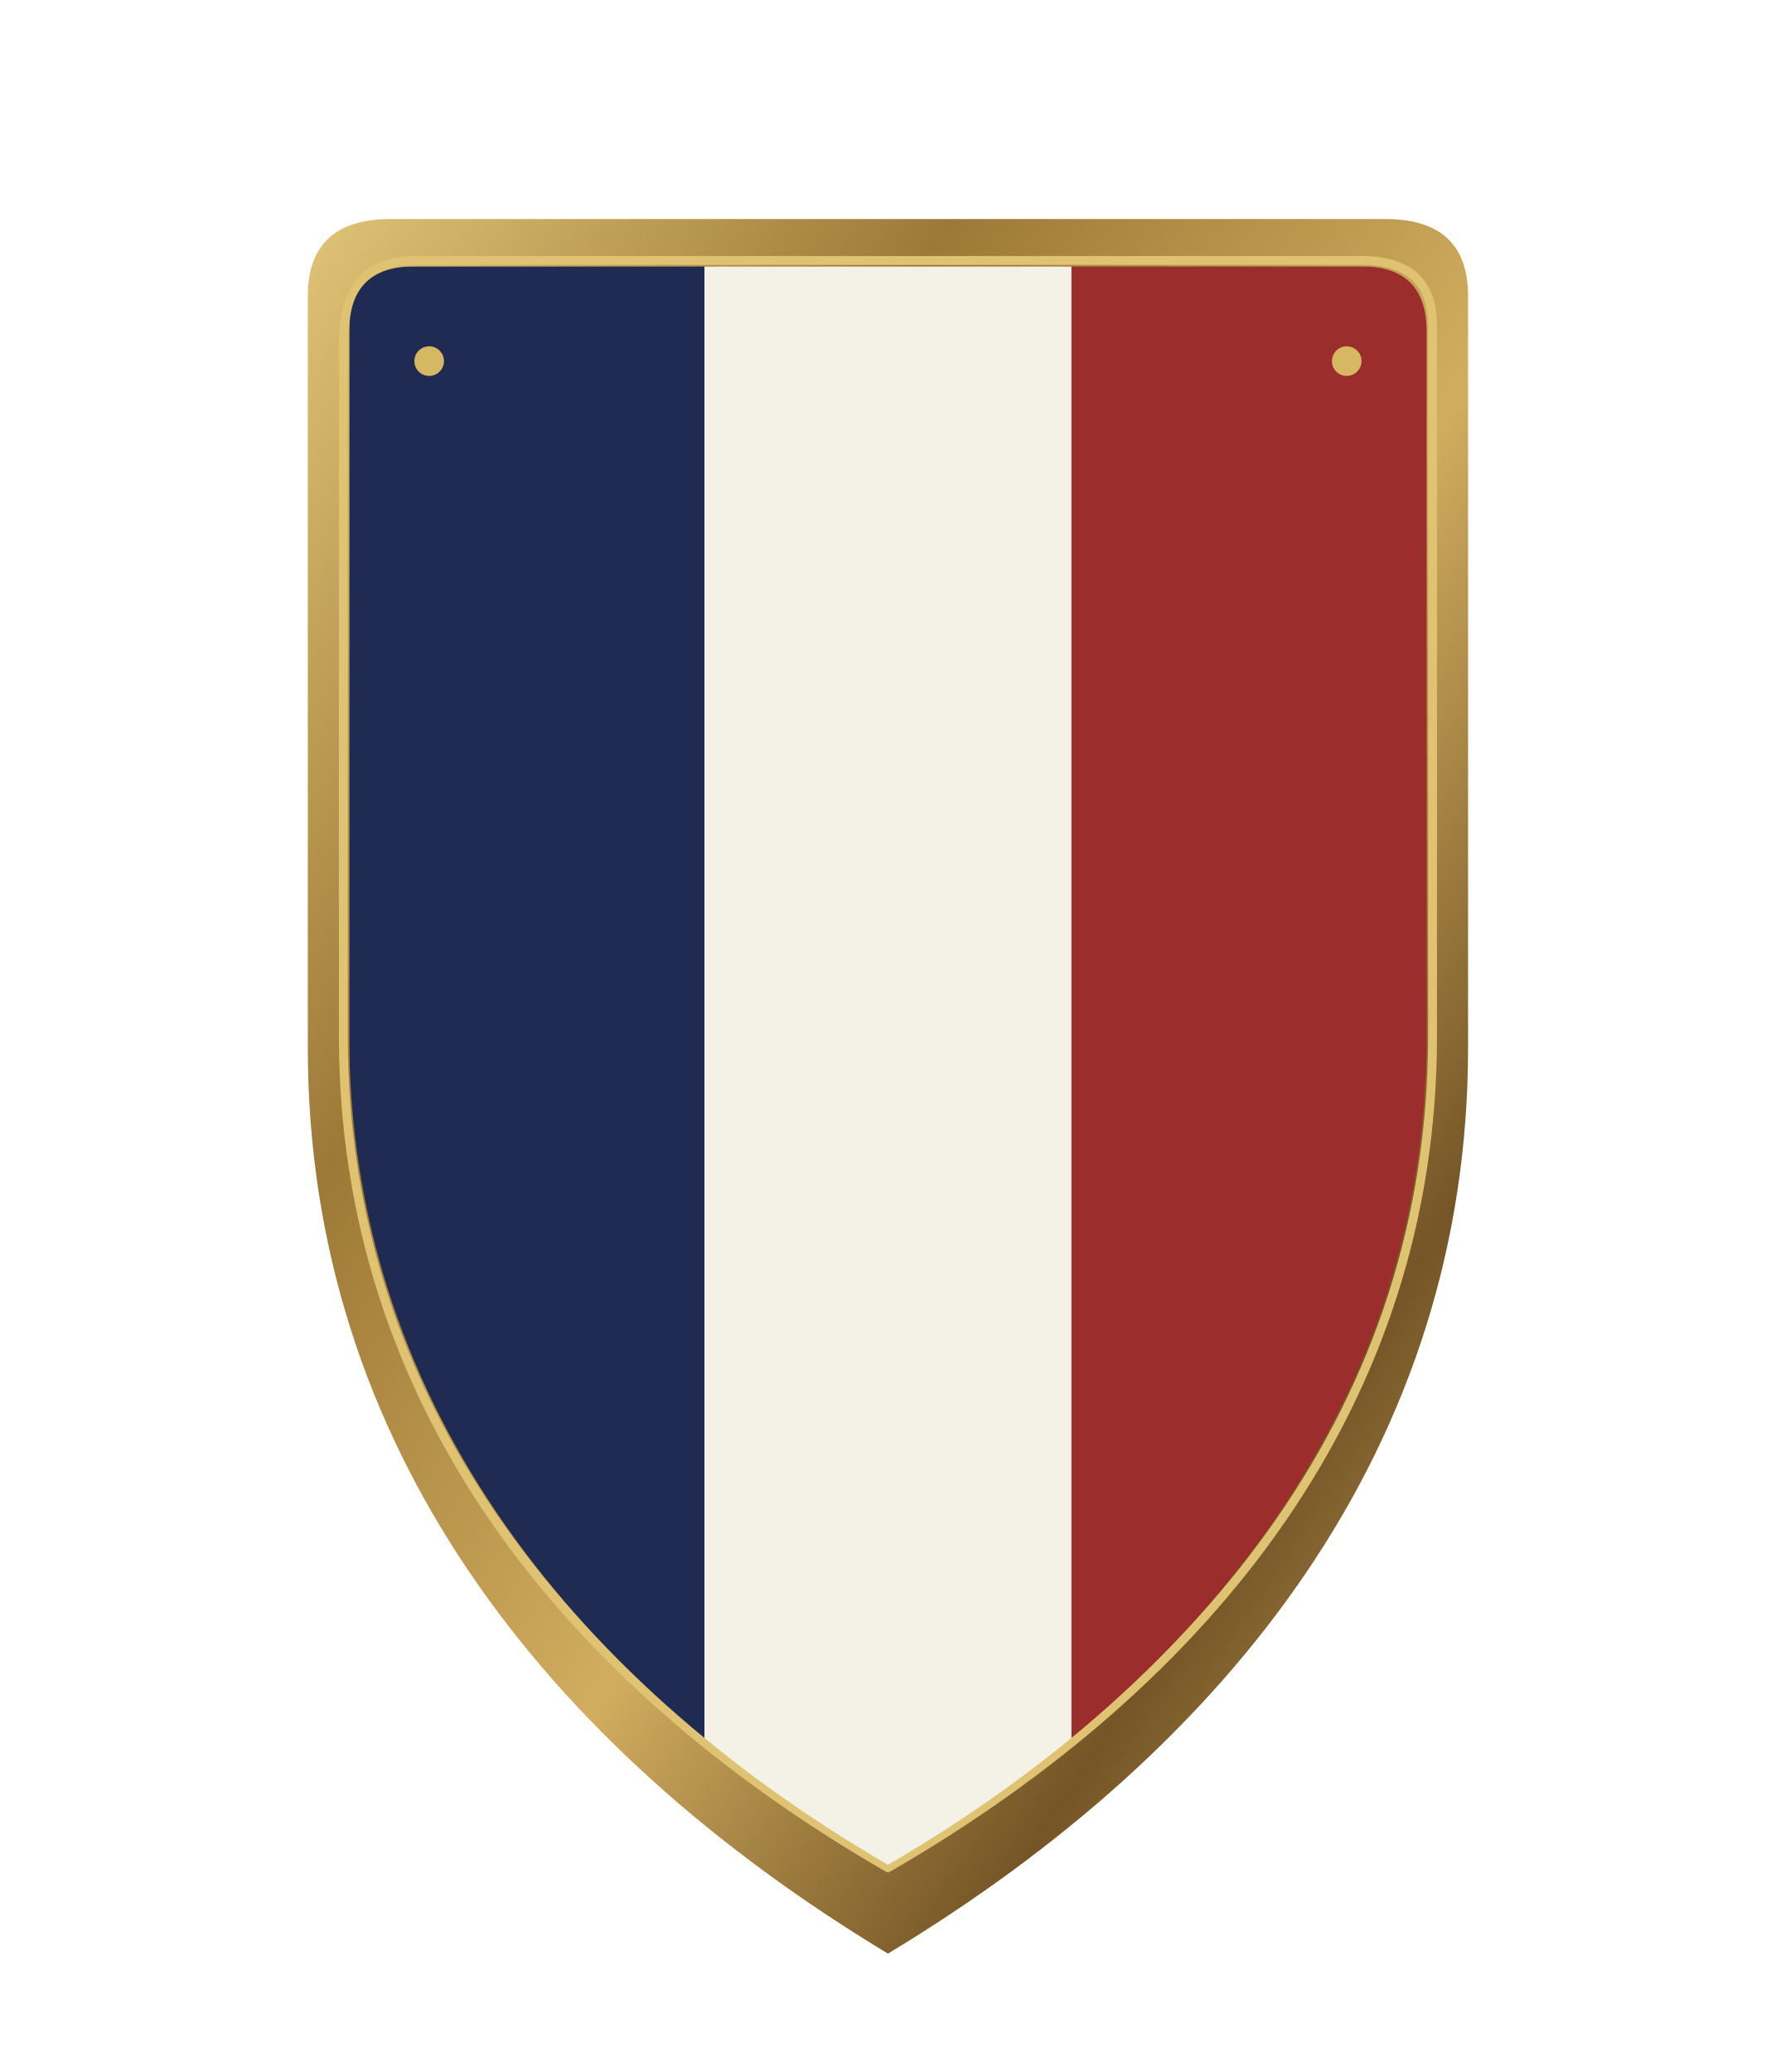
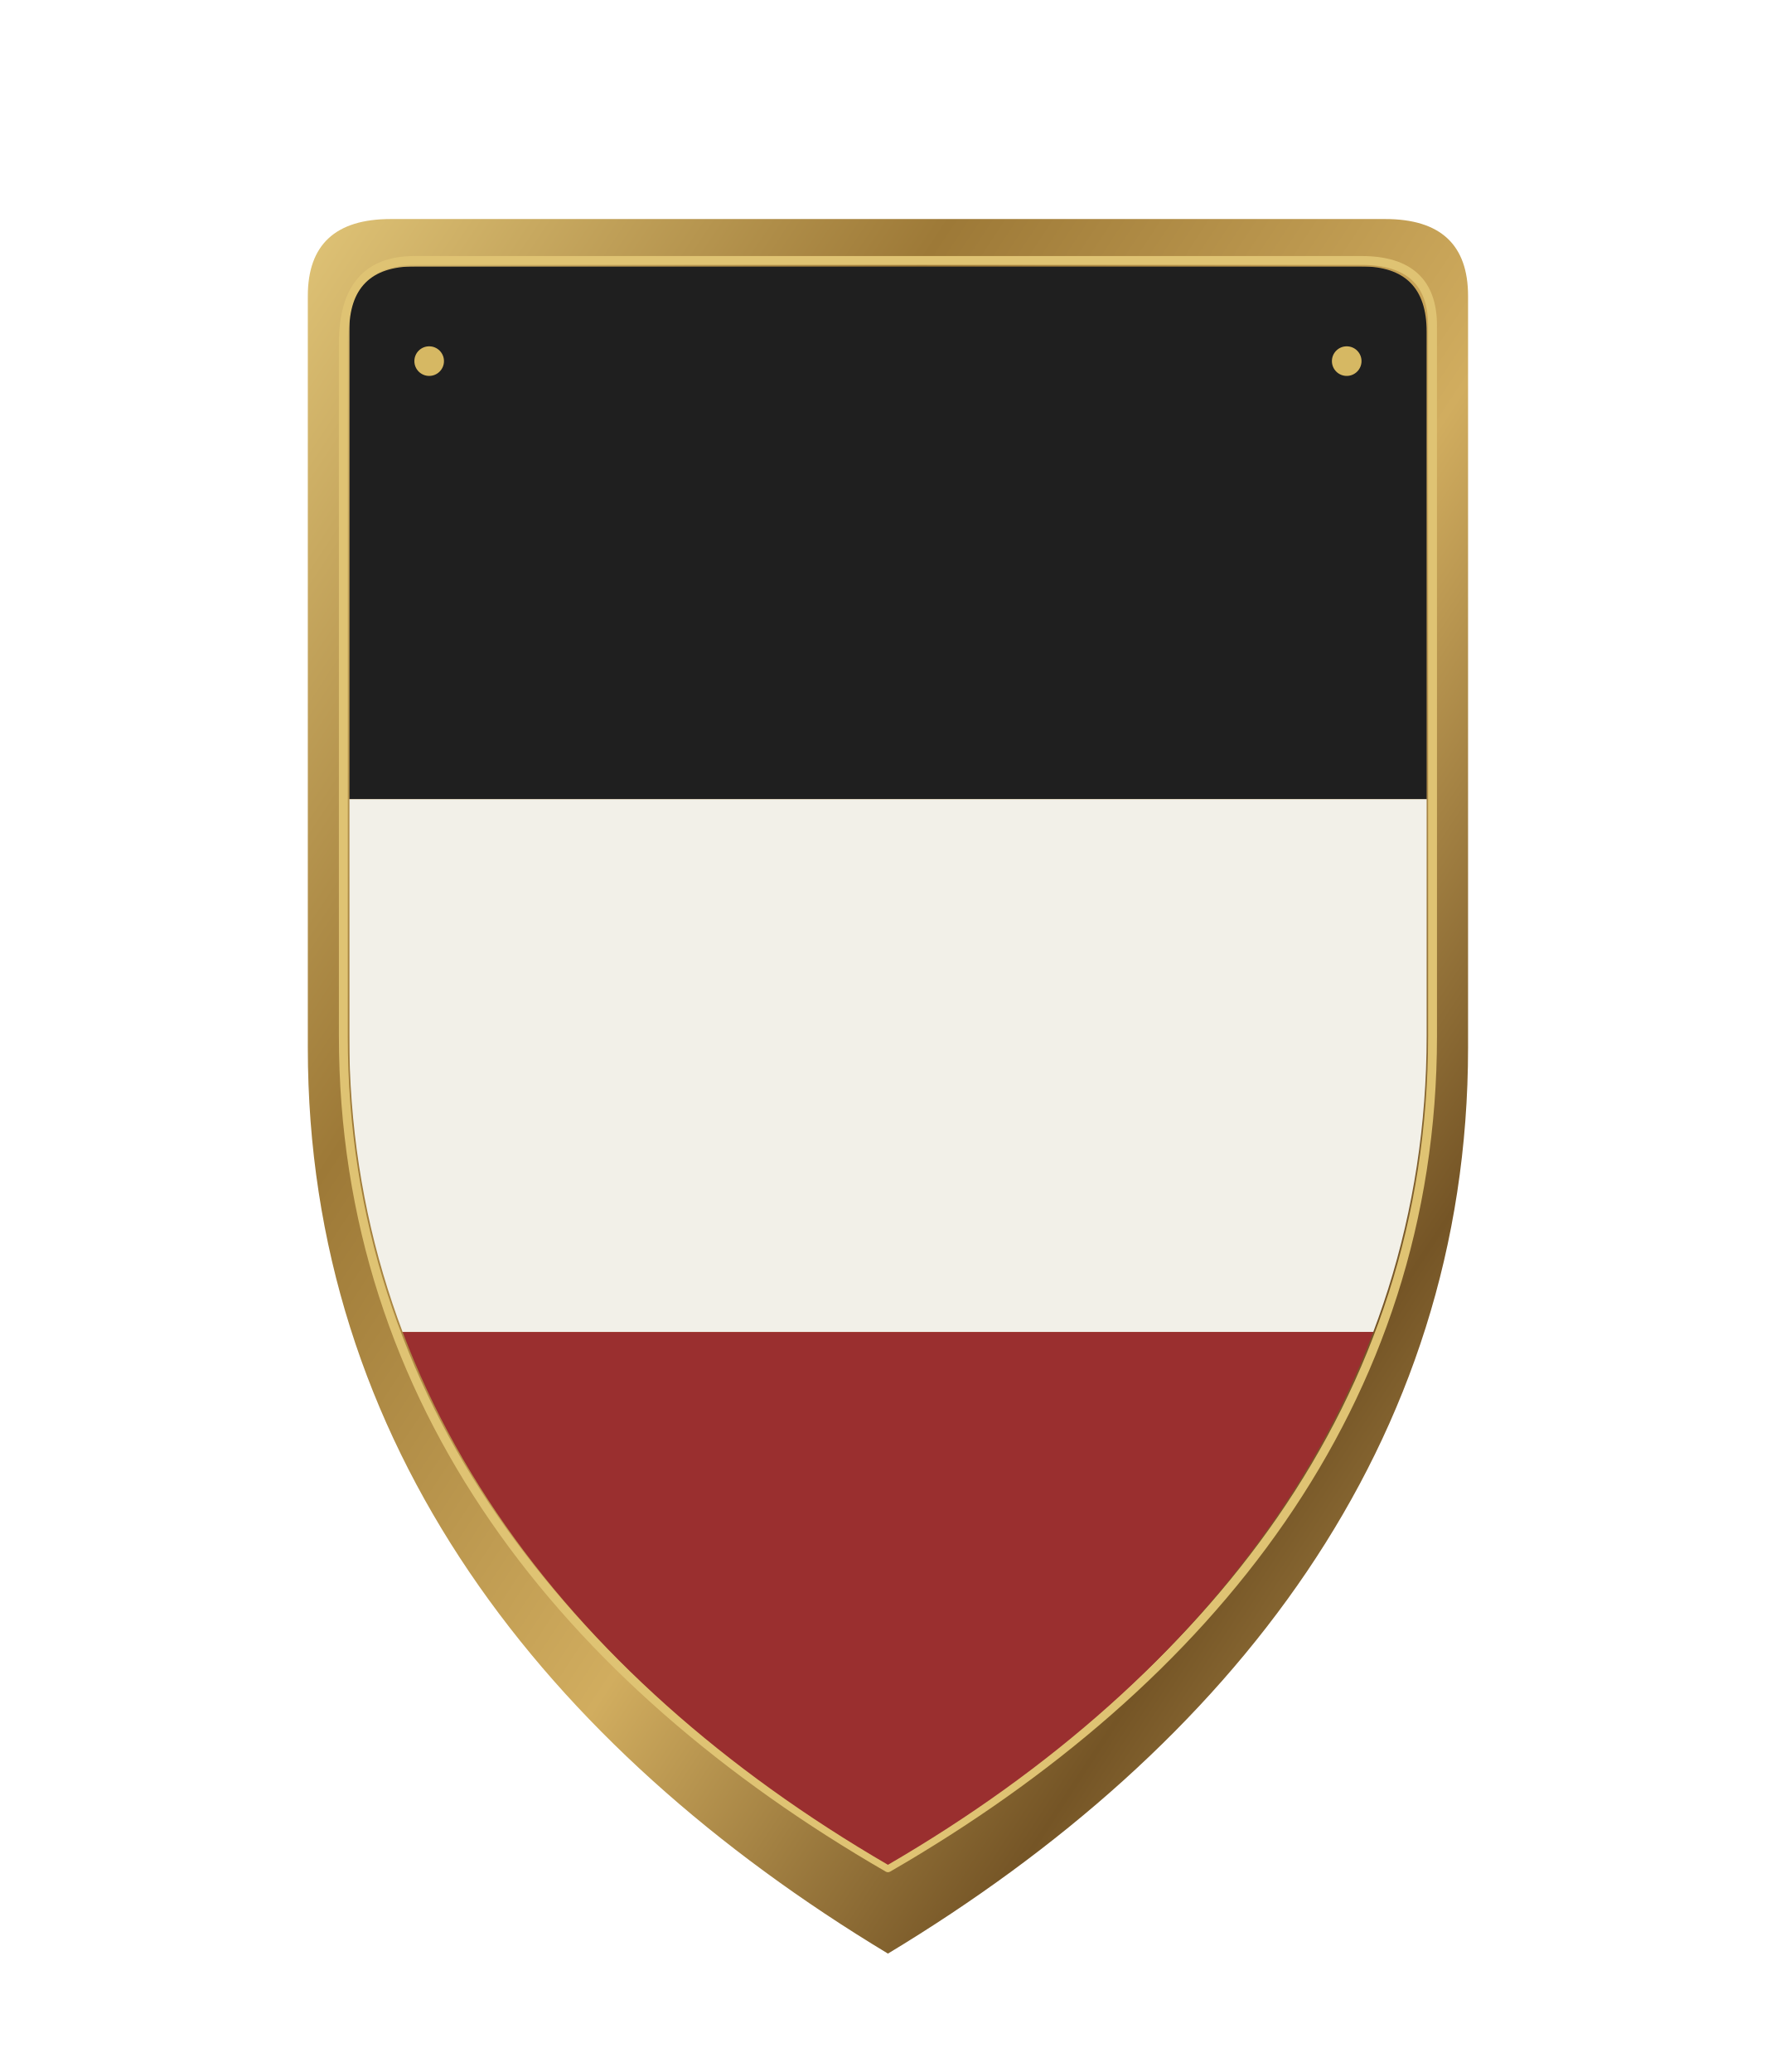
<svg xmlns="http://www.w3.org/2000/svg" viewBox="0 0 600 700" width="600" height="700">
  <defs>
    <linearGradient id="antique-brass" x1="0%" y1="0%" x2="100%" y2="100%">
      <stop offset="0%" stop-color="#e0c477" />
      <stop offset="28%" stop-color="#9d7937" />
      <stop offset="55%" stop-color="#d1ad5f" />
      <stop offset="78%" stop-color="#755526" />
      <stop offset="100%" stop-color="#c9a85d" />
    </linearGradient>
    <linearGradient id="dark-edge" x1="0%" y1="0%" x2="0%" y2="100%">
      <stop offset="0%" stop-color="#40392f" />
      <stop offset="100%" stop-color="#171916" />
    </linearGradient>
    <clipPath id="shield-clip">
      <path d="         M 118 112         Q 118 90 140 90         L 460 90         Q 482 90 482 112         L 482 350         C 482 470 410 566 300 630         C 190 566 118 470 118 350         Z" />
    </clipPath>
  </defs>
  <g id="shield" filter="url(#shield-shadow)">
    <path id="shield-outer" d="             M 104 100             Q 104 74 132 74             L 468 74             Q 496 74 496 100             L 496 354             C 496 488 416 590 300 660             C 184 590 104 488 104 354             Z" fill="url(#antique-brass)" stroke="#3b2b16" stroke-width="0" stroke-linejoin="round" />
    <path id="shield-recess" d="             M 116 116             Q 116 88 140 88             L 460 88             Q 484 88 484 110             L 484 350             C 484 474 409 568 300 631             C 191 568 116 474 116 350             Z" fill="#00000000" stroke="#dfc373" stroke-width="3" stroke-linejoin="round" />
    <g id="flag-art" clip-path="url(#shield-clip)" filter="url(#paper-grain)">
-       <rect x="118" y="90" width="124" height="540" fill="#1f2b52" />
-       <rect x="360" y="90" width="124" height="540" fill="#9b2d2d" />
-       <rect x="238" y="90" width="124" height="540" fill="#f4f1e7" />
+       <rect x="118" y="90" width="365" height="180" fill="#1f1f1f" />
+       <rect x="118" y="270" width="365" height="180" fill="#f2f0e8" />
+       <rect x="118" y="450" width="365" height="180" fill="#9a2f2f" />
    </g>
    <g fill="#d6b863" stroke="#4b351a" stroke-width="0">
      <circle cx="145" cy="122" r="5" />
      <circle cx="455" cy="122" r="5" />
    </g>
  </g>
</svg>
